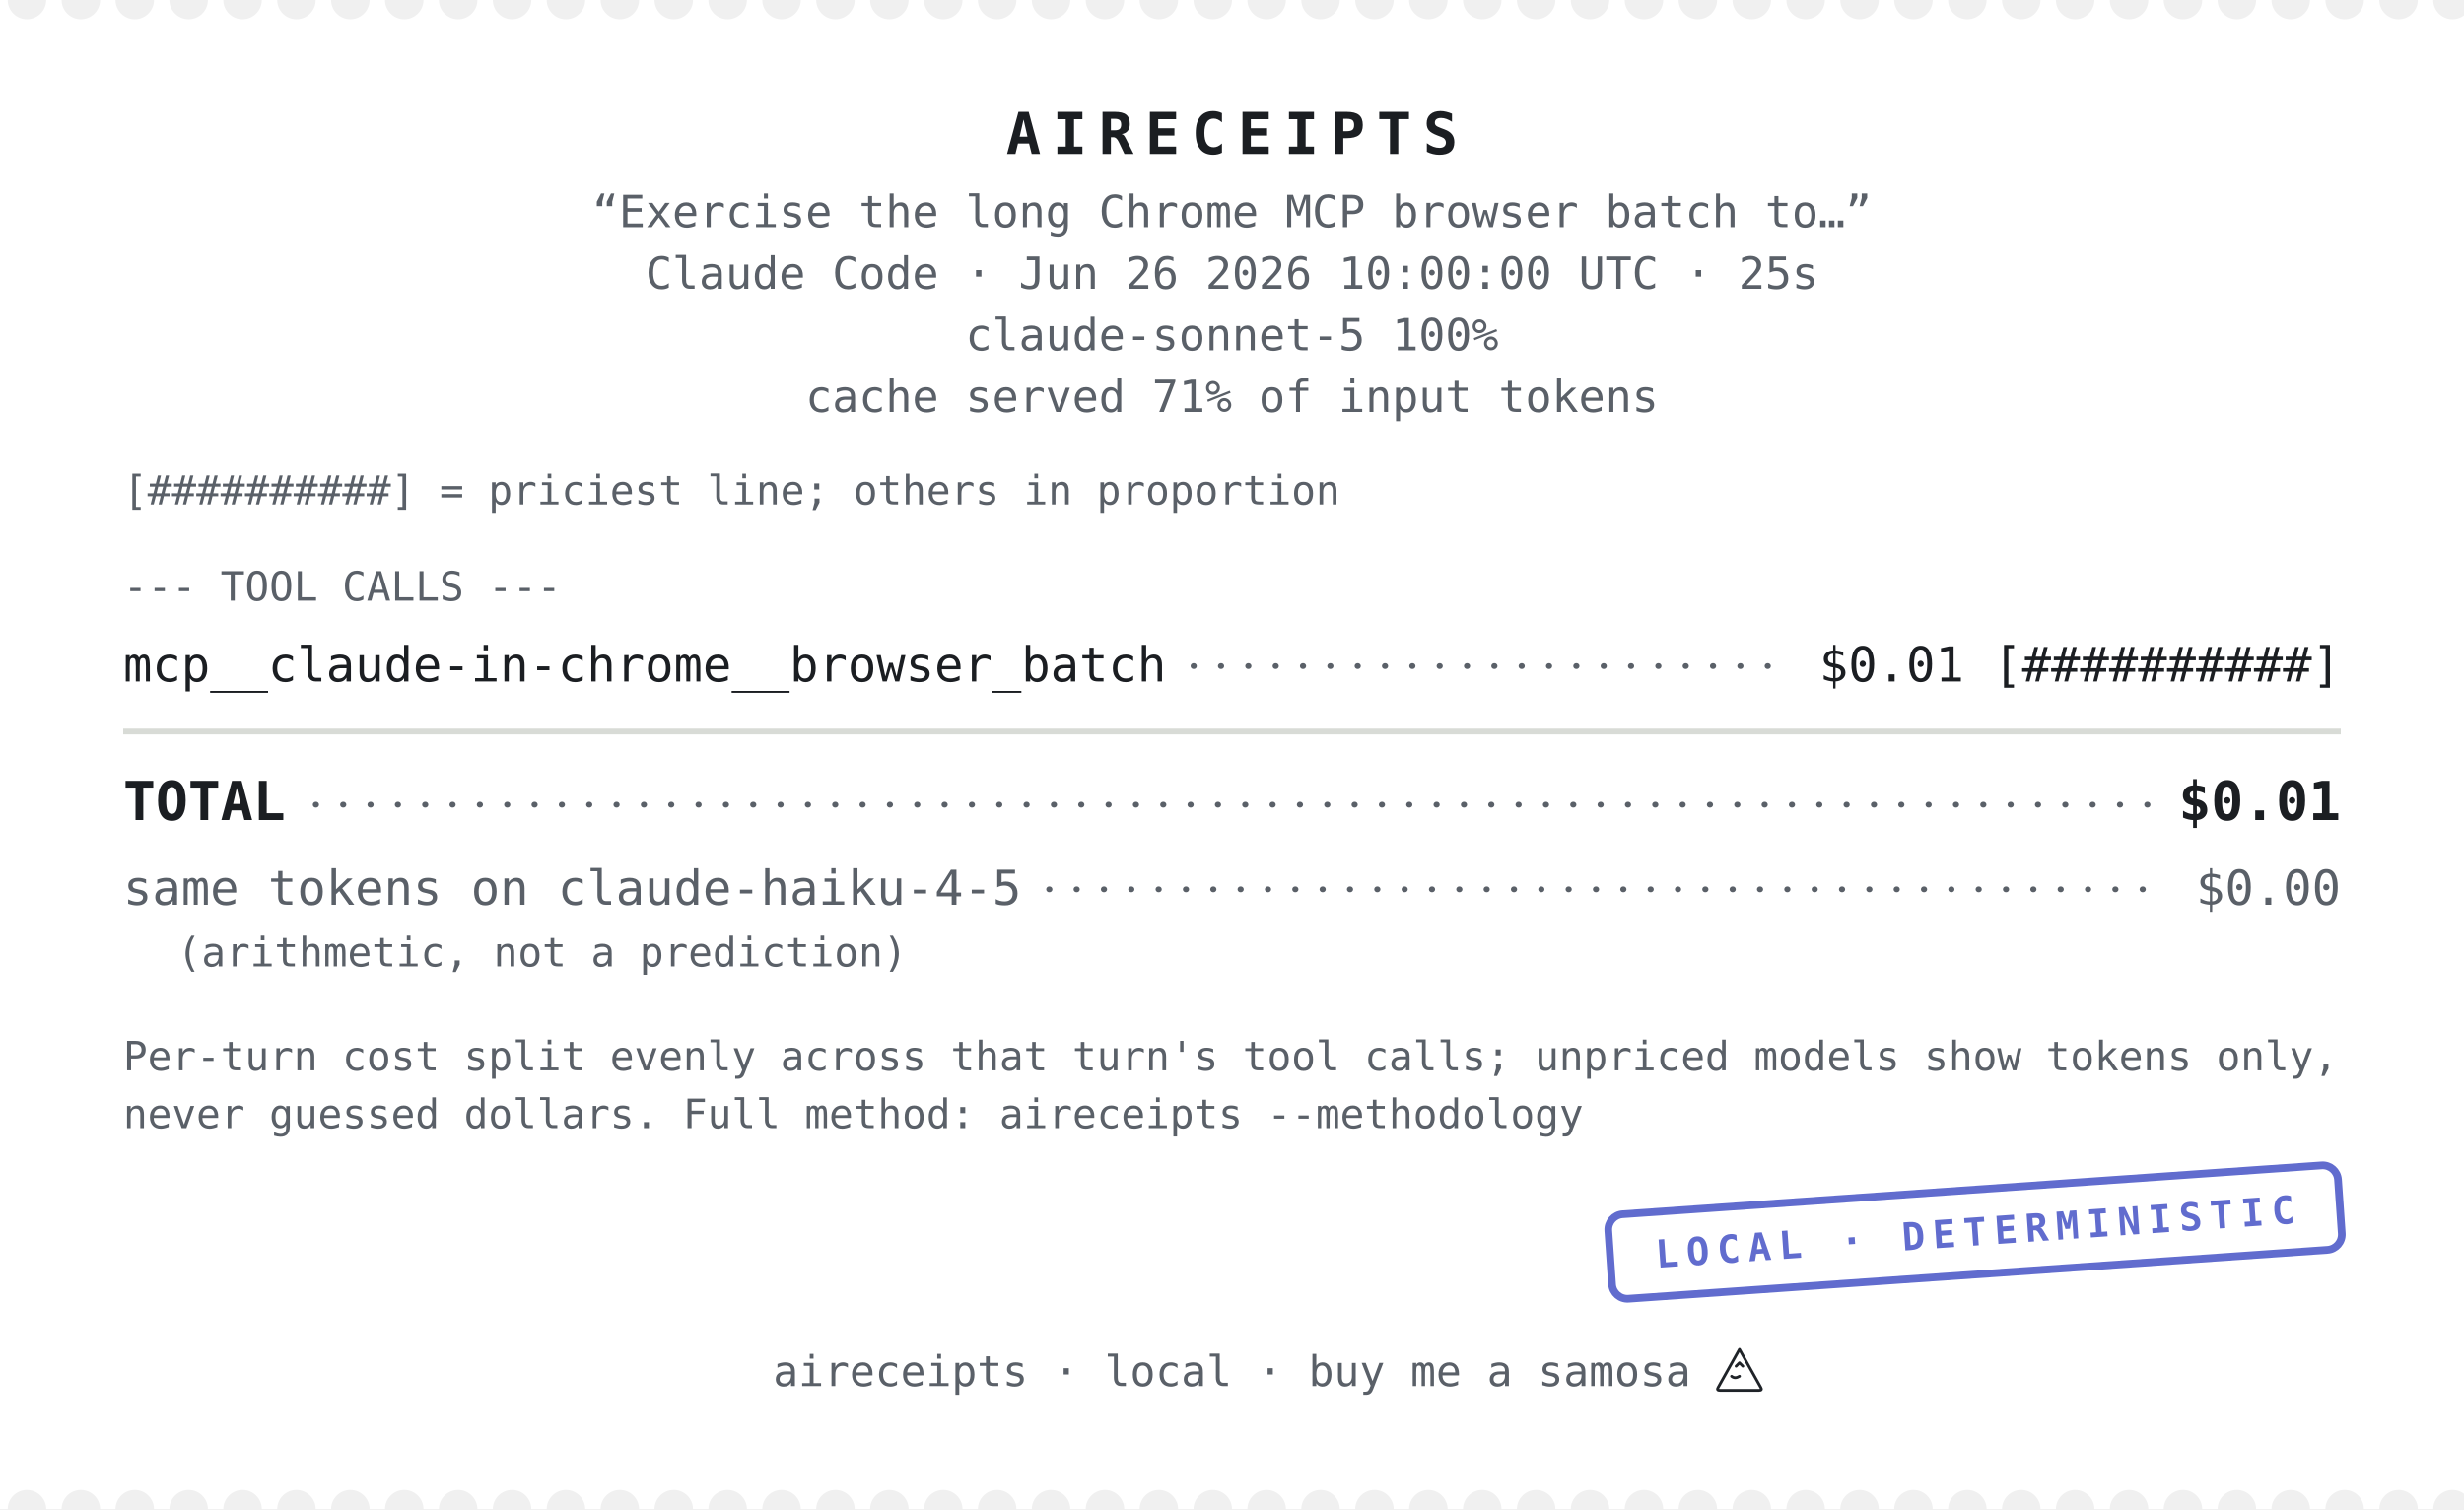
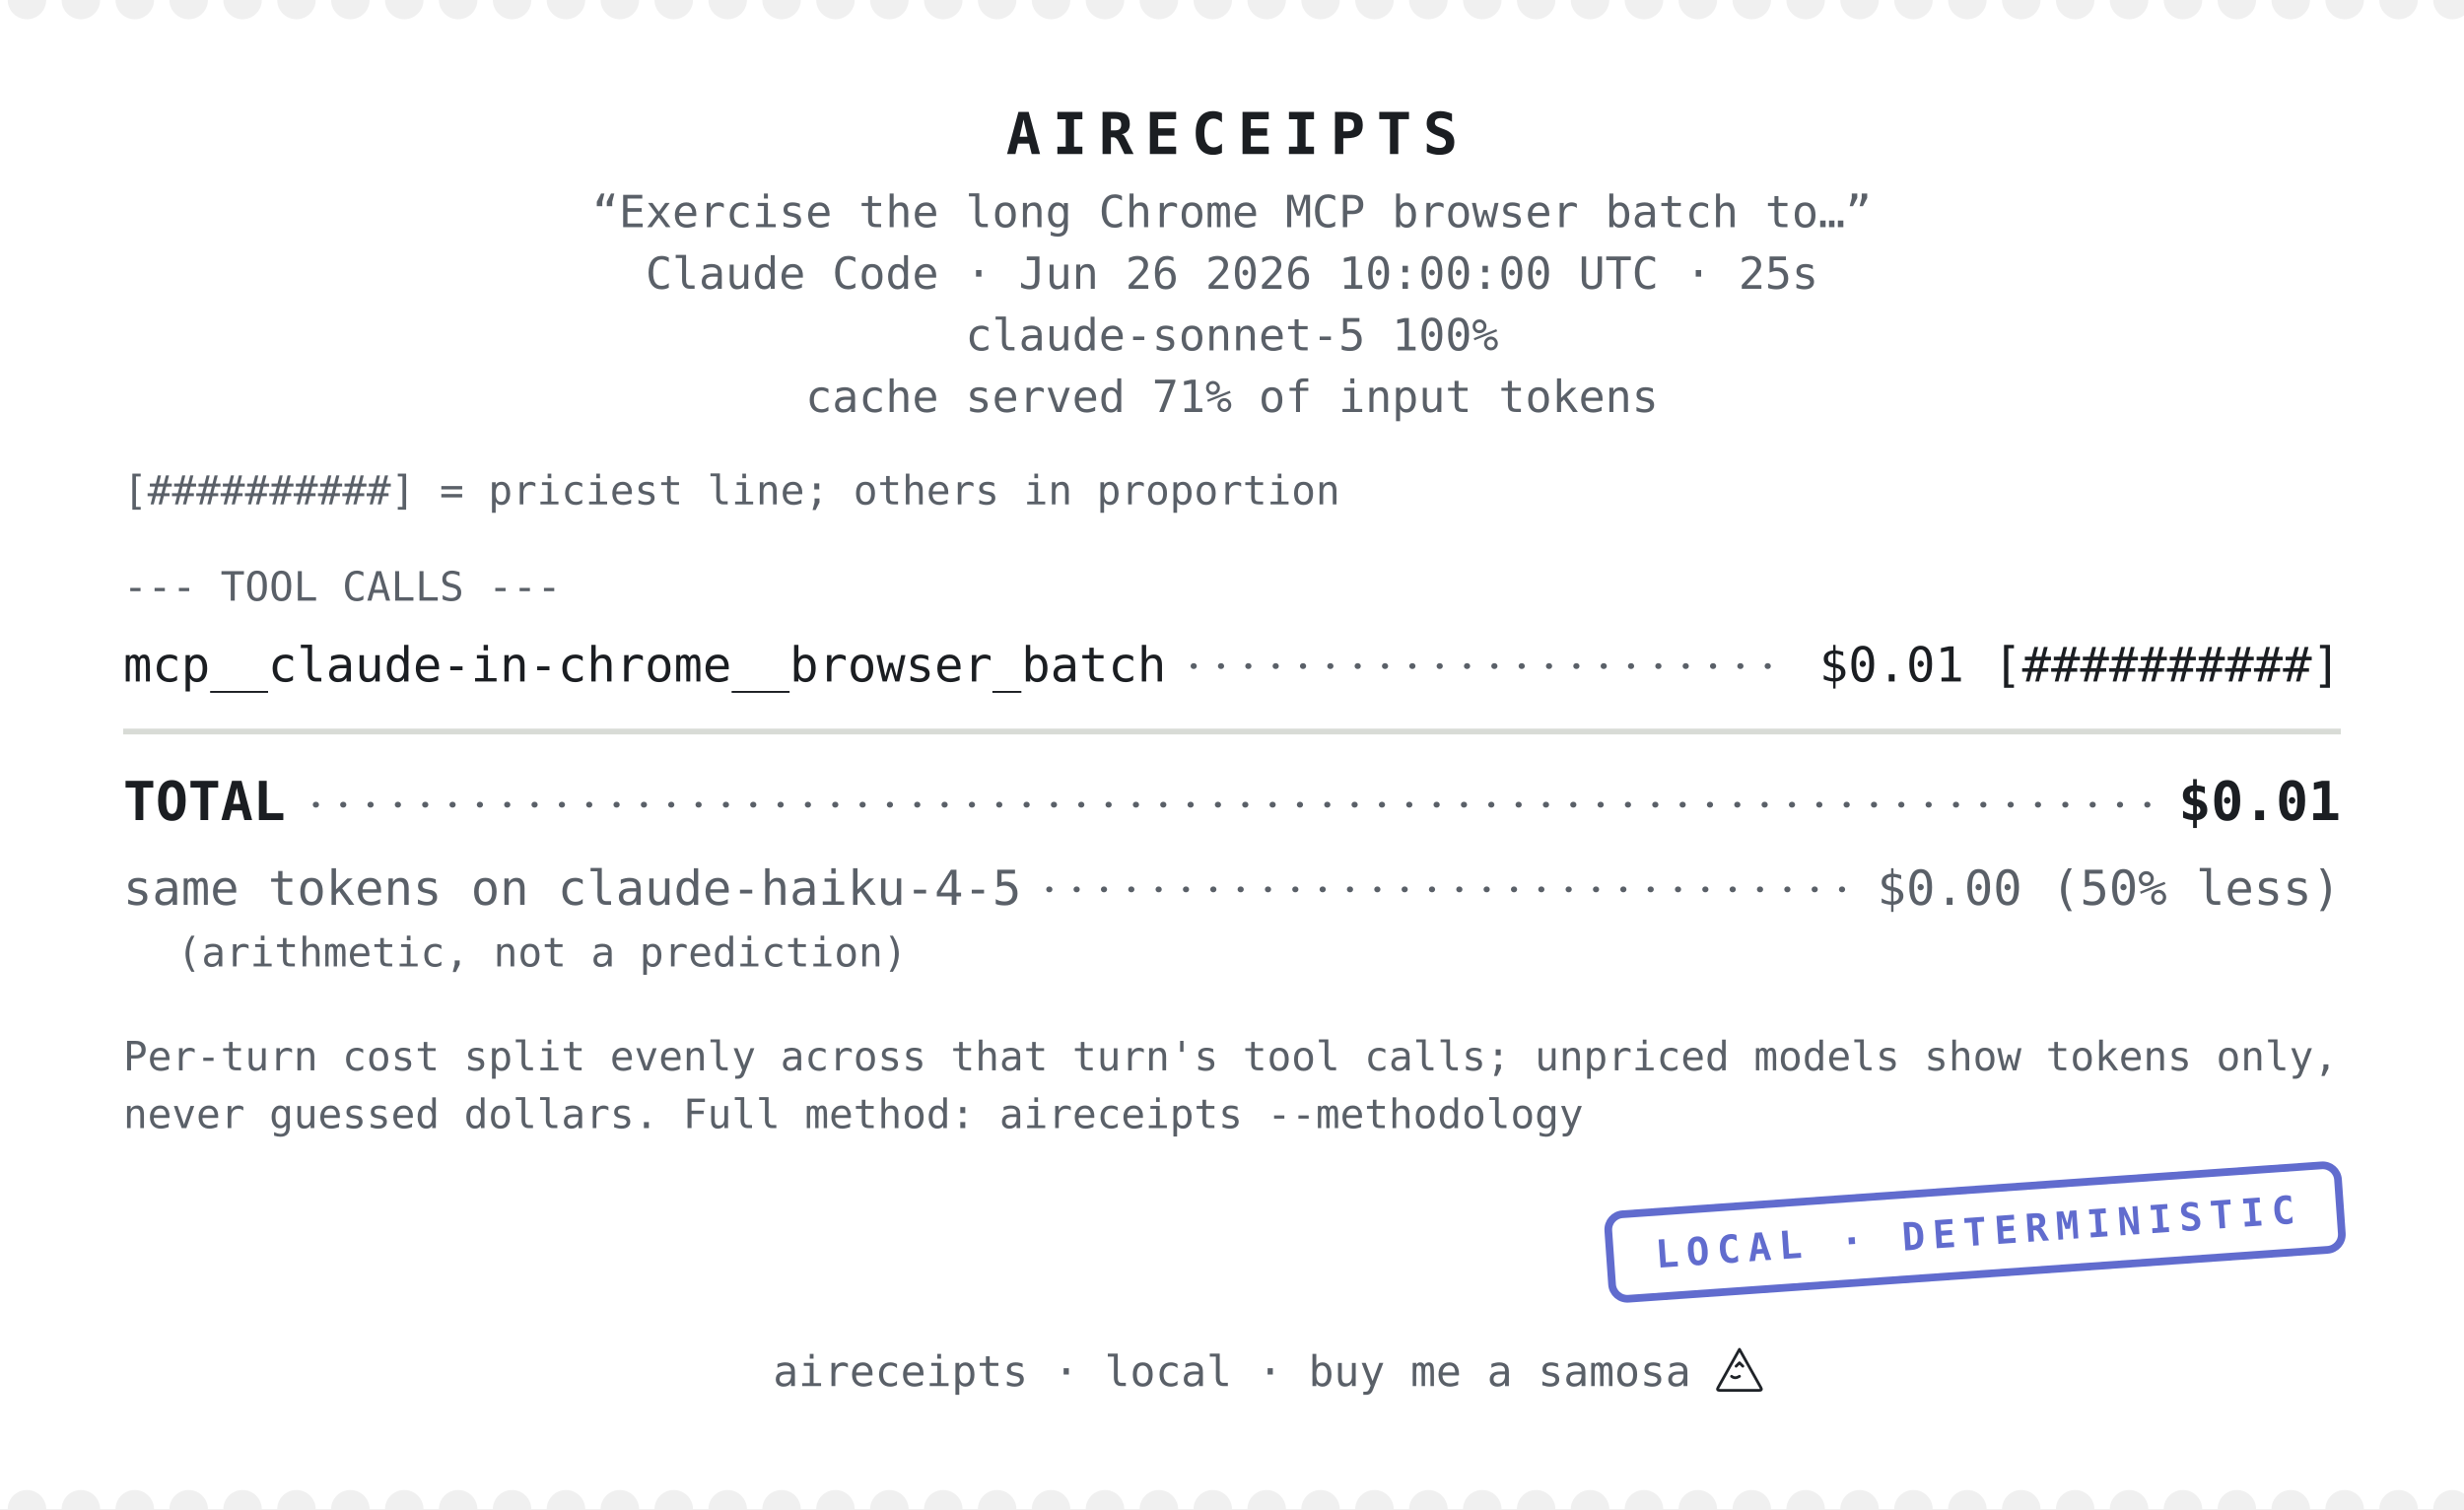
<svg xmlns="http://www.w3.org/2000/svg" width="640" height="392" viewBox="0 0 640 392" font-family="&quot;SF Mono&quot;,&quot;Cascadia Code&quot;,&quot;JetBrains Mono&quot;,Menlo,Consolas,monospace" role="img" aria-label="aireceipts cost receipt">
  <g transform="translate(0 0)">
    <defs>
      <mask id="perf-0" maskUnits="userSpaceOnUse" x="-5" y="-5" width="650" height="402">
        <rect x="0" y="0" width="640" height="392" fill="#FFFFFF" />
        <g class="perf-top">
          <circle cx="7" cy="0" r="5" fill="#000000" />
          <circle cx="21" cy="0" r="5" fill="#000000" />
          <circle cx="35" cy="0" r="5" fill="#000000" />
          <circle cx="49" cy="0" r="5" fill="#000000" />
          <circle cx="63" cy="0" r="5" fill="#000000" />
          <circle cx="77" cy="0" r="5" fill="#000000" />
          <circle cx="91" cy="0" r="5" fill="#000000" />
          <circle cx="105" cy="0" r="5" fill="#000000" />
          <circle cx="119" cy="0" r="5" fill="#000000" />
          <circle cx="133" cy="0" r="5" fill="#000000" />
          <circle cx="147" cy="0" r="5" fill="#000000" />
          <circle cx="161" cy="0" r="5" fill="#000000" />
          <circle cx="175" cy="0" r="5" fill="#000000" />
          <circle cx="189" cy="0" r="5" fill="#000000" />
          <circle cx="203" cy="0" r="5" fill="#000000" />
          <circle cx="217" cy="0" r="5" fill="#000000" />
          <circle cx="231" cy="0" r="5" fill="#000000" />
          <circle cx="245" cy="0" r="5" fill="#000000" />
          <circle cx="259" cy="0" r="5" fill="#000000" />
          <circle cx="273" cy="0" r="5" fill="#000000" />
          <circle cx="287" cy="0" r="5" fill="#000000" />
          <circle cx="301" cy="0" r="5" fill="#000000" />
          <circle cx="315" cy="0" r="5" fill="#000000" />
          <circle cx="329" cy="0" r="5" fill="#000000" />
          <circle cx="343" cy="0" r="5" fill="#000000" />
          <circle cx="357" cy="0" r="5" fill="#000000" />
          <circle cx="371" cy="0" r="5" fill="#000000" />
          <circle cx="385" cy="0" r="5" fill="#000000" />
          <circle cx="399" cy="0" r="5" fill="#000000" />
          <circle cx="413" cy="0" r="5" fill="#000000" />
          <circle cx="427" cy="0" r="5" fill="#000000" />
          <circle cx="441" cy="0" r="5" fill="#000000" />
          <circle cx="455" cy="0" r="5" fill="#000000" />
          <circle cx="469" cy="0" r="5" fill="#000000" />
          <circle cx="483" cy="0" r="5" fill="#000000" />
          <circle cx="497" cy="0" r="5" fill="#000000" />
          <circle cx="511" cy="0" r="5" fill="#000000" />
          <circle cx="525" cy="0" r="5" fill="#000000" />
          <circle cx="539" cy="0" r="5" fill="#000000" />
          <circle cx="553" cy="0" r="5" fill="#000000" />
          <circle cx="567" cy="0" r="5" fill="#000000" />
          <circle cx="581" cy="0" r="5" fill="#000000" />
          <circle cx="595" cy="0" r="5" fill="#000000" />
          <circle cx="609" cy="0" r="5" fill="#000000" />
          <circle cx="623" cy="0" r="5" fill="#000000" />
          <circle cx="637" cy="0" r="5" fill="#000000" />
        </g>
        <g class="perf-bottom">
          <circle cx="7" cy="392" r="5" fill="#000000" />
          <circle cx="21" cy="392" r="5" fill="#000000" />
          <circle cx="35" cy="392" r="5" fill="#000000" />
          <circle cx="49" cy="392" r="5" fill="#000000" />
          <circle cx="63" cy="392" r="5" fill="#000000" />
          <circle cx="77" cy="392" r="5" fill="#000000" />
          <circle cx="91" cy="392" r="5" fill="#000000" />
          <circle cx="105" cy="392" r="5" fill="#000000" />
          <circle cx="119" cy="392" r="5" fill="#000000" />
          <circle cx="133" cy="392" r="5" fill="#000000" />
          <circle cx="147" cy="392" r="5" fill="#000000" />
          <circle cx="161" cy="392" r="5" fill="#000000" />
          <circle cx="175" cy="392" r="5" fill="#000000" />
          <circle cx="189" cy="392" r="5" fill="#000000" />
          <circle cx="203" cy="392" r="5" fill="#000000" />
          <circle cx="217" cy="392" r="5" fill="#000000" />
          <circle cx="231" cy="392" r="5" fill="#000000" />
          <circle cx="245" cy="392" r="5" fill="#000000" />
          <circle cx="259" cy="392" r="5" fill="#000000" />
          <circle cx="273" cy="392" r="5" fill="#000000" />
          <circle cx="287" cy="392" r="5" fill="#000000" />
          <circle cx="301" cy="392" r="5" fill="#000000" />
          <circle cx="315" cy="392" r="5" fill="#000000" />
          <circle cx="329" cy="392" r="5" fill="#000000" />
          <circle cx="343" cy="392" r="5" fill="#000000" />
          <circle cx="357" cy="392" r="5" fill="#000000" />
          <circle cx="371" cy="392" r="5" fill="#000000" />
          <circle cx="385" cy="392" r="5" fill="#000000" />
          <circle cx="399" cy="392" r="5" fill="#000000" />
          <circle cx="413" cy="392" r="5" fill="#000000" />
          <circle cx="427" cy="392" r="5" fill="#000000" />
          <circle cx="441" cy="392" r="5" fill="#000000" />
          <circle cx="455" cy="392" r="5" fill="#000000" />
          <circle cx="469" cy="392" r="5" fill="#000000" />
          <circle cx="483" cy="392" r="5" fill="#000000" />
          <circle cx="497" cy="392" r="5" fill="#000000" />
          <circle cx="511" cy="392" r="5" fill="#000000" />
          <circle cx="525" cy="392" r="5" fill="#000000" />
          <circle cx="539" cy="392" r="5" fill="#000000" />
          <circle cx="553" cy="392" r="5" fill="#000000" />
          <circle cx="567" cy="392" r="5" fill="#000000" />
          <circle cx="581" cy="392" r="5" fill="#000000" />
          <circle cx="595" cy="392" r="5" fill="#000000" />
          <circle cx="609" cy="392" r="5" fill="#000000" />
          <circle cx="623" cy="392" r="5" fill="#000000" />
          <circle cx="637" cy="392" r="5" fill="#000000" />
        </g>
      </mask>
    </defs>
    <rect x="0" y="0" width="640" height="392" fill="#FFFFFF" mask="url(#perf-0)" />
    <text x="320" y="40" font-size="15" fill="#1B1E22" text-anchor="middle" font-weight="700" letter-spacing="3">AIRECEIPTS</text>
    <text x="320" y="59" font-size="11.5" fill="#5A6068" text-anchor="middle">“Exercise the long Chrome MCP browser batch to…”</text>
    <text x="320" y="75" font-size="11.5" fill="#5A6068" text-anchor="middle">Claude Code · Jun 26 2026 10:00:00 UTC · 25s</text>
    <text x="320" y="91" font-size="11.5" fill="#5A6068" text-anchor="middle">claude-sonnet-5 100%</text>
    <text x="320" y="107" font-size="11.5" fill="#5A6068" text-anchor="middle">cache served 71% of input tokens</text>
    <text x="32" y="131" font-size="10.5" fill="#5A6068" text-anchor="start">[##########] = priciest line; others in proportion</text>
    <text x="32" y="156" font-size="10.5" fill="#5A6068" text-anchor="start">--- TOOL CALLS ---</text>
    <text x="32" y="177" font-size="12.5" fill="#1B1E22" text-anchor="start">mcp__claude-in-chrome__browser_batch</text>
    <text x="608" y="177" font-size="12.5" fill="#1B1E22" text-anchor="end">$0.01 [##########]</text>
    <line x1="310" y1="173" x2="465" y2="173" stroke="#5A6068" stroke-width="1.5" stroke-linecap="round" stroke-dasharray="0.1 7" />
    <line x1="32" y1="190" x2="608" y2="190" stroke="#D8DBD6" stroke-width="1.5" />
    <text x="32" y="213" font-size="14" fill="#1B1E22" text-anchor="start" font-weight="700">TOTAL</text>
    <text x="608" y="213" font-size="14" fill="#1B1E22" text-anchor="end" font-weight="700">$0.01</text>
    <line x1="82" y1="209" x2="558" y2="209" stroke="#5A6068" stroke-width="1.5" stroke-linecap="round" stroke-dasharray="0.1 7" />
    <text x="32" y="235" font-size="12.5" fill="#5A6068" text-anchor="start" font-weight="400">same tokens on claude-haiku-4-5</text>
-     <text x="608" y="235" font-size="12.5" fill="#5A6068" text-anchor="end" font-weight="400">$0.00</text>
-     <line x1="272.5" y1="231" x2="562.5" y2="231" stroke="#5A6068" stroke-width="1.5" stroke-linecap="round" stroke-dasharray="0.1 7" />
+     <text x="608" y="235" font-size="12.5" fill="#5A6068" text-anchor="end" font-weight="400">$0.00 (50% less)</text>
+     <line x1="272.5" y1="231" x2="480" y2="231" stroke="#5A6068" stroke-width="1.5" stroke-linecap="round" stroke-dasharray="0.1 7" />
    <text x="46" y="251" font-size="10.5" fill="#5A6068" text-anchor="start">(arithmetic, not a prediction)</text>
    <text x="32" y="278" font-size="10.5" fill="#5A6068" text-anchor="start">Per-turn cost split evenly across that turn's tool calls; unpriced models show tokens only,</text>
    <text x="32" y="293" font-size="10.5" fill="#5A6068" text-anchor="start">never guessed dollars. Full method: aireceipts --methodology</text>
    <g class="stamp" opacity="0.8" transform="rotate(-4 513 320)">
      <rect x="418" y="309" width="190" height="22" rx="4" fill="none" stroke="#3947C2" stroke-width="2" />
      <text x="513" y="323.5" font-size="10" fill="#3947C2" text-anchor="middle" font-weight="700" letter-spacing="2">LOCAL · DETERMINISTIC</text>
    </g>
    <text x="320" y="360" font-size="11" fill="#5A6068" text-anchor="middle">aireceipts · local · buy me a samosa</text>
    <g transform="translate(444.8 349) scale(0.292)" fill="none" stroke="#1f2328" stroke-width="2.5" stroke-linejoin="round" stroke-linecap="round">
      <path d="M24 5 L43 39 Q44.5 41.5 41.5 41.5 H6.5 Q3.5 41.5 5 39 Z" />
      <path d="M17 29 q3 2.5 7 0" />
      <path d="M21 20 l3 -3 3 3" />
    </g>
  </g>
</svg>
